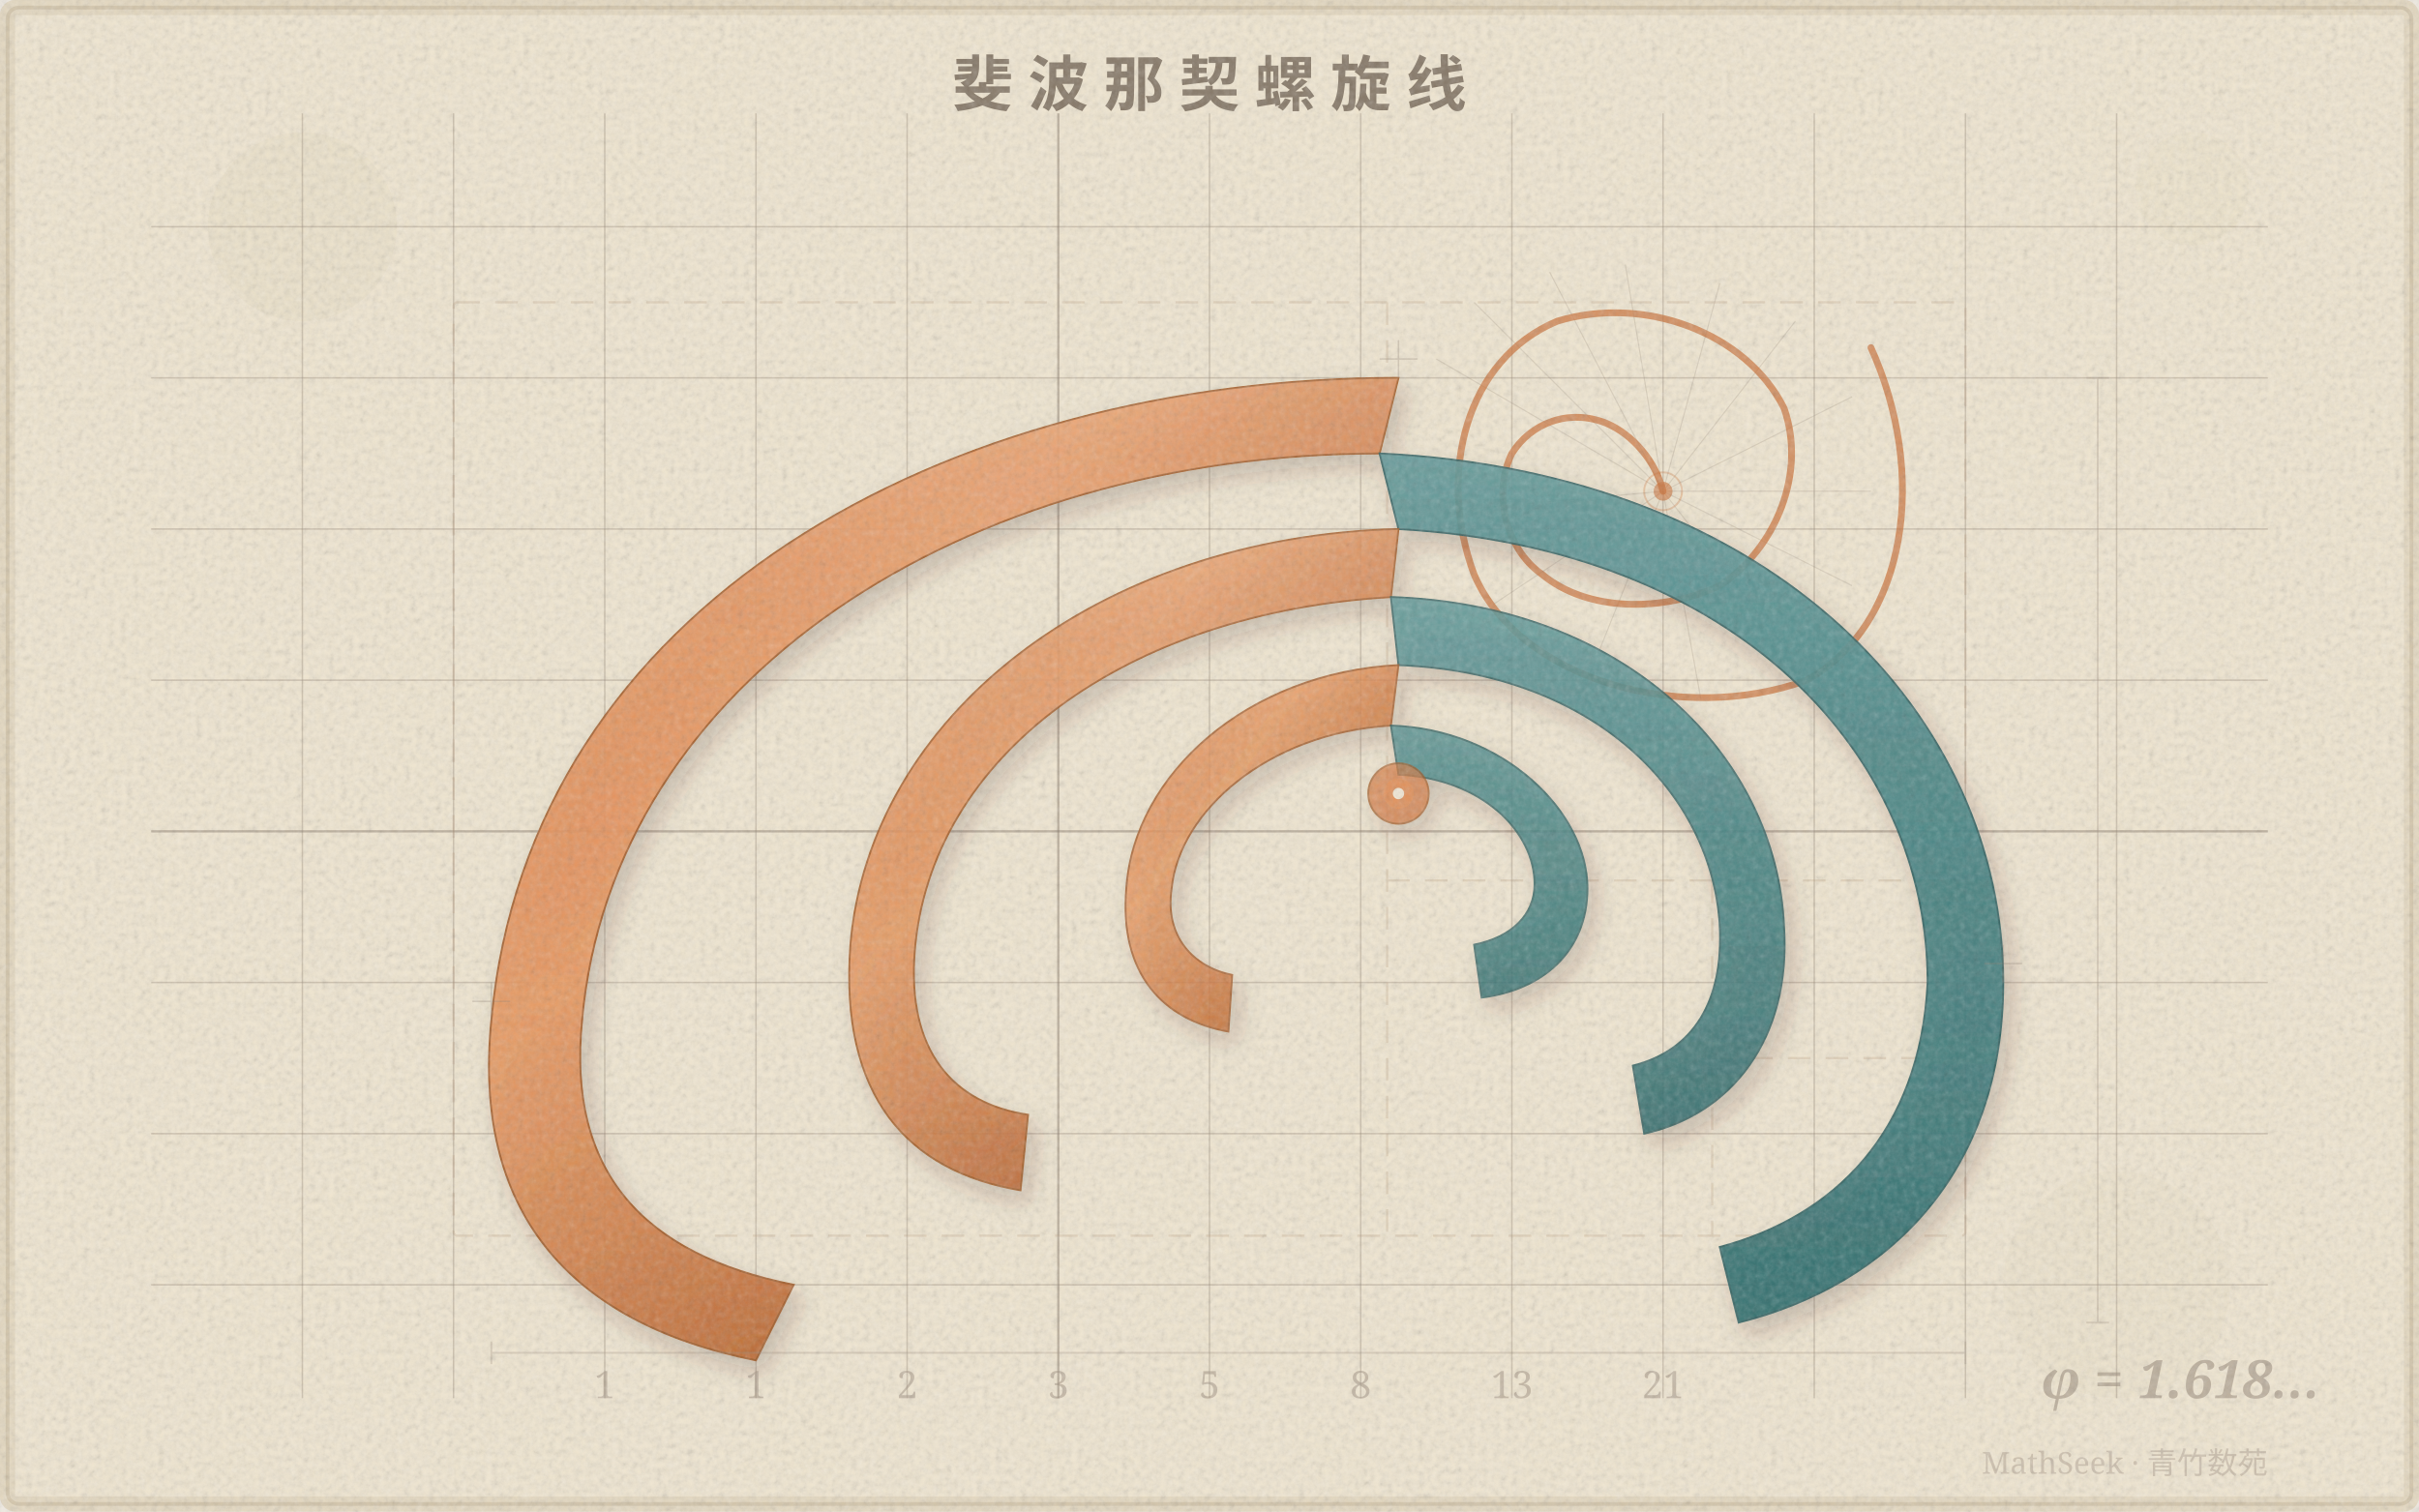
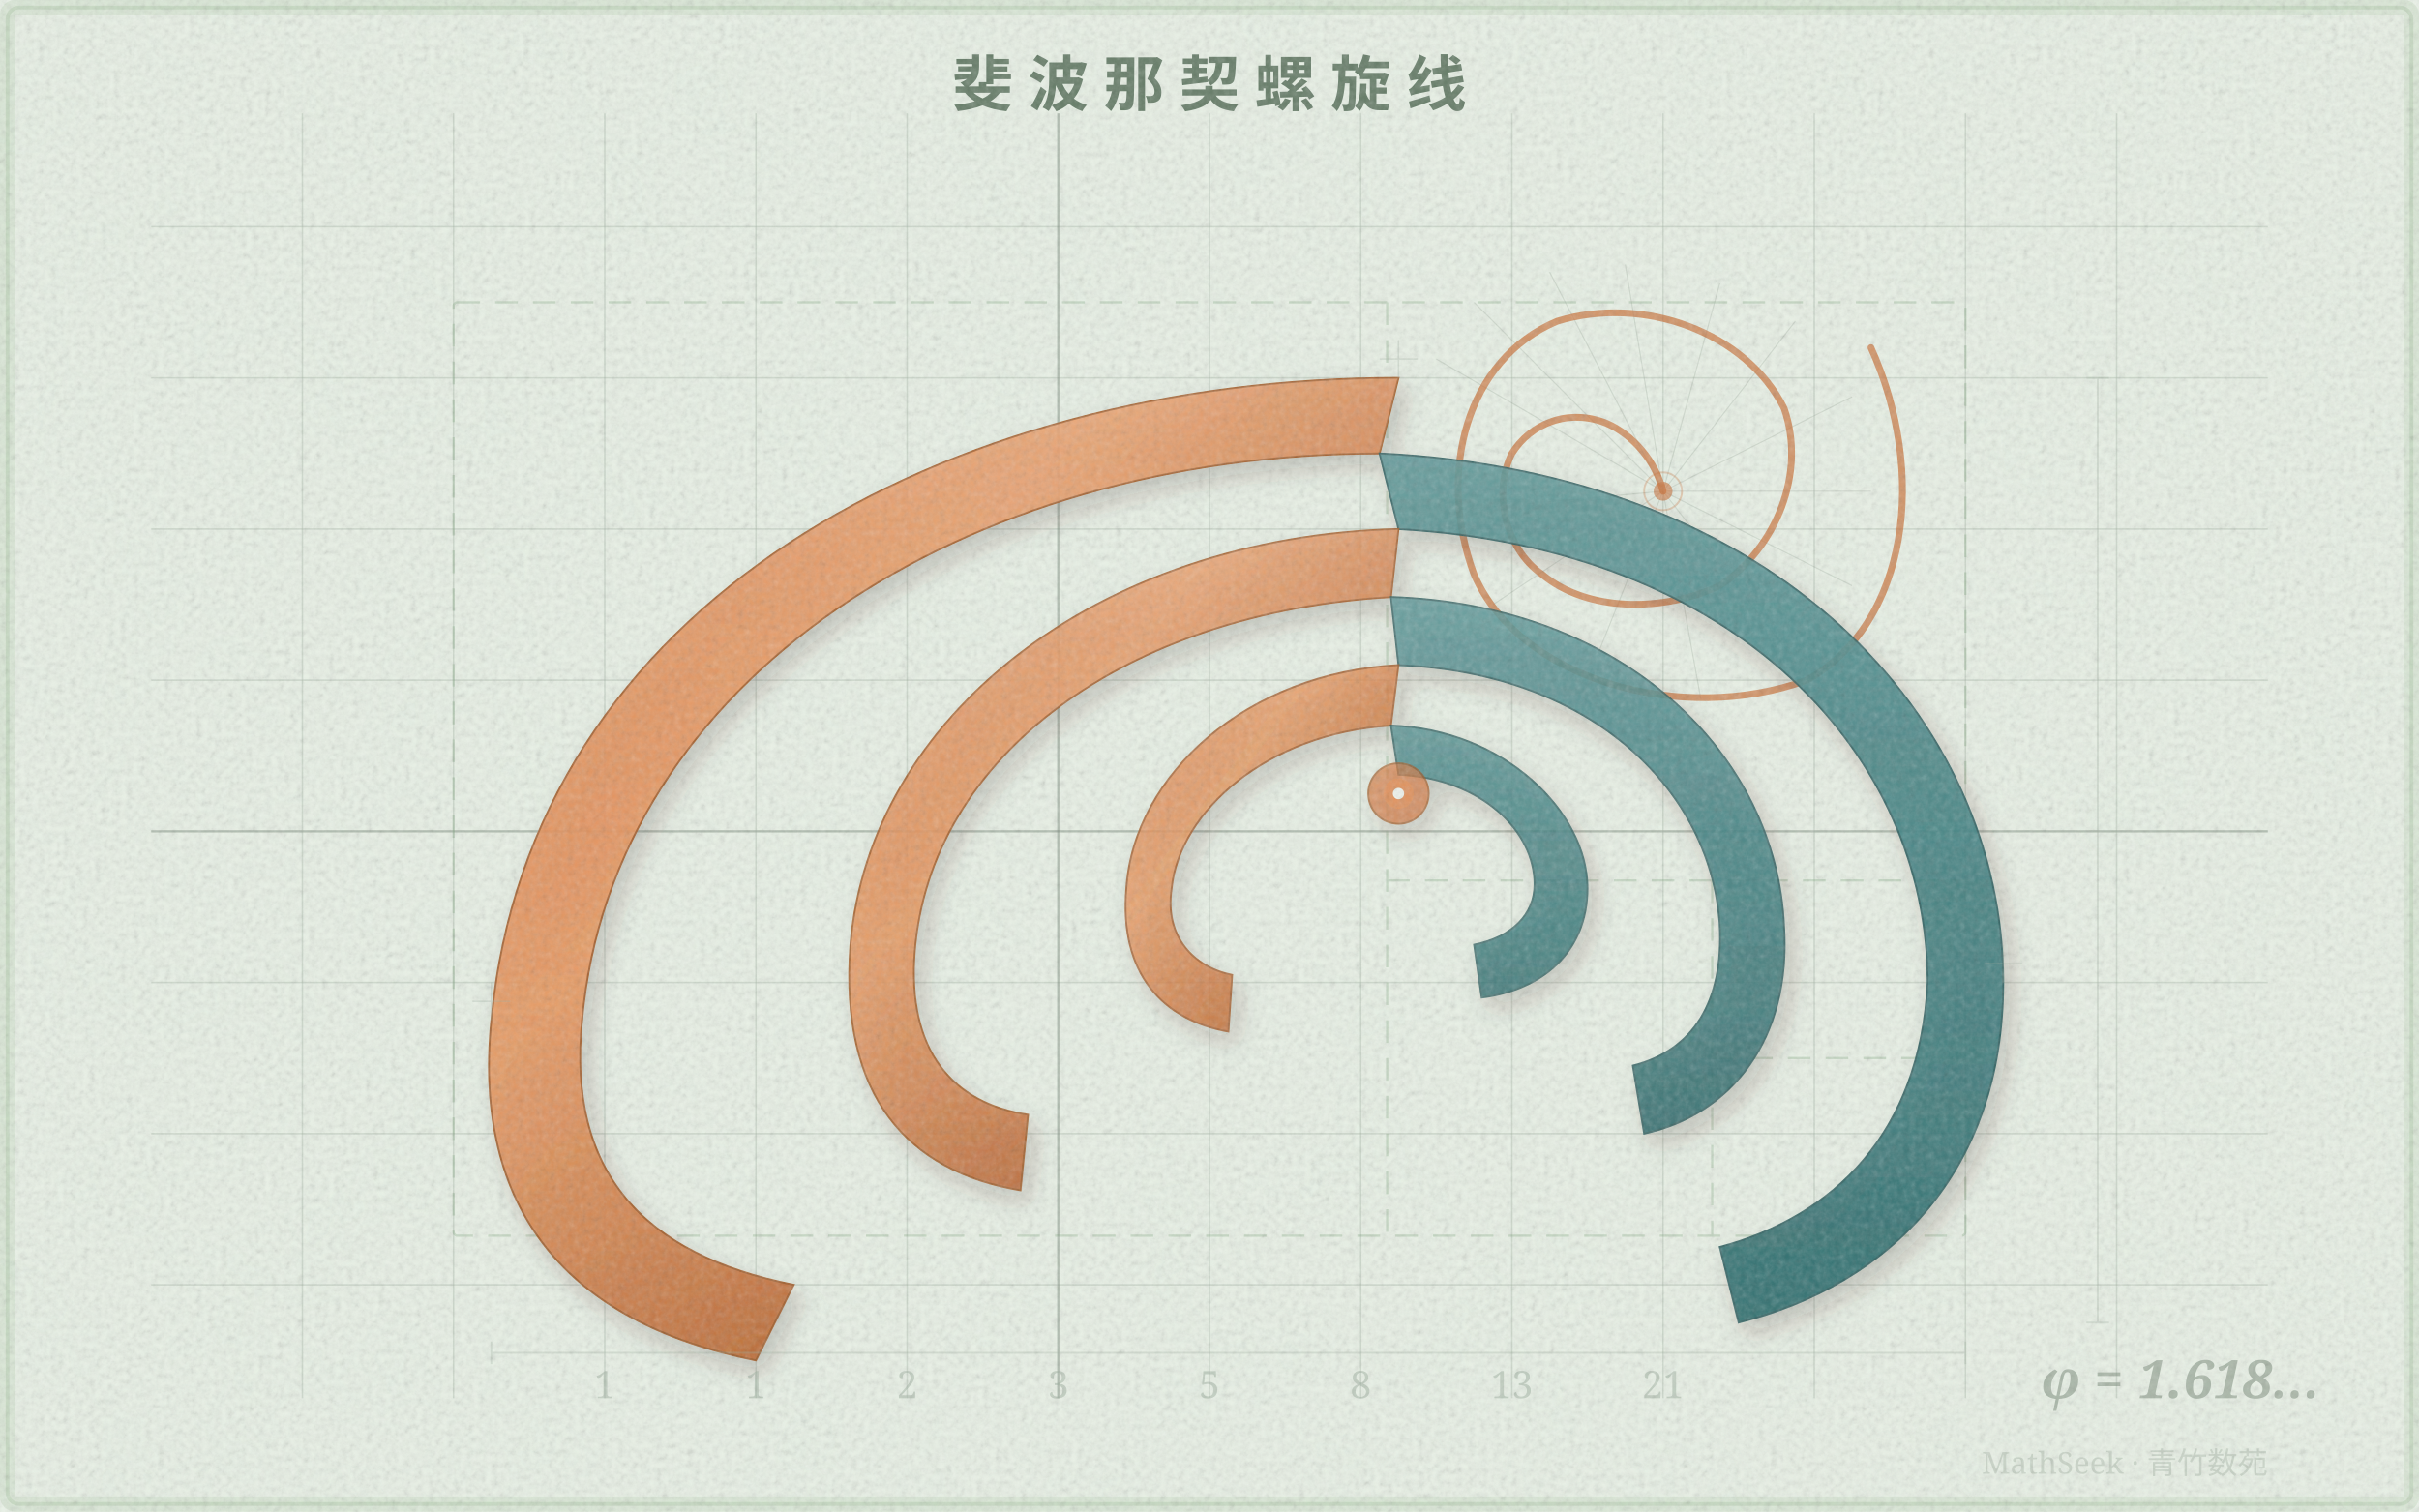
<svg xmlns="http://www.w3.org/2000/svg" viewBox="0 0 640 400" width="640" height="400">
  <defs>
    <filter id="paper">
      <feTurbulence type="fractalNoise" baseFrequency="0.04" numOctaves="5" seed="3" result="noise" />
-       <feColorMatrix type="matrix" values="0 0 0 0 0.93  0 0 0 0 0.90  0 0 0 0 0.82  0 0 0 0.15 0" in="noise" result="tinted" />
+       <feColorMatrix type="matrix" values="0 0 0 0 0.88  0 0 0 0 0.94  0 0 0 0 0.86  0 0 0 0.12 0" in="noise" result="tinted" />
      <feBlend in="SourceGraphic" in2="tinted" mode="multiply" />
    </filter>
    <filter id="grain">
      <feTurbulence type="fractalNoise" baseFrequency="0.6" numOctaves="3" seed="7" result="noise" />
      <feColorMatrix type="saturate" values="0" in="noise" result="gray" />
      <feBlend in="SourceGraphic" in2="gray" mode="soft-light" result="grained" />
    </filter>
    <linearGradient id="orangeRibbon" x1="0" y1="0" x2="1" y2="1">
      <stop offset="0%" stop-color="#D4763C" />
      <stop offset="35%" stop-color="#E8945A" />
      <stop offset="65%" stop-color="#C86B30" />
      <stop offset="100%" stop-color="#A85520" />
    </linearGradient>
    <linearGradient id="tealRibbon" x1="0" y1="0" x2="0" y2="1">
      <stop offset="0%" stop-color="#4A8B8C" />
      <stop offset="50%" stop-color="#3A7B7C" />
      <stop offset="100%" stop-color="#2A6B6C" />
    </linearGradient>
    <linearGradient id="ribbonHL" x1="0" y1="0" x2="0" y2="1">
      <stop offset="0%" stop-color="#fff" stop-opacity="0.3" />
      <stop offset="50%" stop-color="#fff" stop-opacity="0" />
      <stop offset="100%" stop-color="#000" stop-opacity="0.15" />
    </linearGradient>
    <filter id="ribbonShadow">
      <feDropShadow dx="2" dy="3" stdDeviation="3" flood-color="#3a2a1a" flood-opacity="0.25" />
    </filter>
    <filter id="fineLine">
      <feGaussianBlur stdDeviation="0.3" />
    </filter>
    <style>
-       .grid-line { stroke: #8a7a6a; stroke-width: 0.4; opacity: 0.35; }
-       .grid-line-major { stroke: #7a6a5a; stroke-width: 0.6; opacity: 0.45; }
-       .construction-line { stroke: #9a8a7a; stroke-width: 0.3; opacity: 0.25; stroke-dasharray: 4 3; }
-       .spiral-guide { stroke: #b08050; stroke-width: 0.5; opacity: 0.4; fill: none; }
-       .radial-line { stroke: #7a6a5a; stroke-width: 0.3; opacity: 0.2; }
+       .grid-line { stroke: #9AAB9B; stroke-width: 0.4; opacity: 0.35; }
+       .grid-line-major { stroke: #6B7D6C; stroke-width: 0.6; opacity: 0.45; }
+       .construction-line { stroke: #9AAB9B; stroke-width: 0.3; opacity: 0.25; stroke-dasharray: 4 3; }
+       .spiral-guide { stroke: #6B7D6C; stroke-width: 0.5; opacity: 0.4; fill: none; }
+       .radial-line { stroke: #6B7D6C; stroke-width: 0.3; opacity: 0.2; }
    </style>
  </defs>
-   <rect width="640" height="400" fill="#F2E8D5" rx="4" />
-   <rect width="640" height="400" fill="#EDE3CE" rx="4" filter="url(#paper)" opacity="0.6" />
-   <rect width="640" height="400" rx="4" fill="none" stroke="#C8B89A" stroke-width="8" opacity="0.3" />
-   <rect x="2" y="2" width="636" height="396" rx="3" fill="none" stroke="#B8A88A" stroke-width="1" opacity="0.4" />
-   <circle cx="80" cy="60" r="25" fill="#D8C8A8" opacity="0.15" />
-   <circle cx="560" cy="340" r="30" fill="#D8C8A8" opacity="0.12" />
-   <circle cx="580" cy="50" r="15" fill="#D8C8A8" opacity="0.1" />
+   <rect width="640" height="400" fill="#F0F5EE" rx="4" />
+   <rect width="640" height="400" fill="#E2EDE0" rx="4" filter="url(#paper)" opacity="0.6" />
+   <rect width="640" height="400" rx="4" fill="none" stroke="#B8D4B2" stroke-width="8" opacity="0.3" />
+   <rect x="2" y="2" width="636" height="396" rx="3" fill="none" stroke="#A8C4A2" stroke-width="1" opacity="0.4" />
  <g>
    <line x1="40" y1="60" x2="600" y2="60" class="grid-line" />
    <line x1="40" y1="100" x2="600" y2="100" class="grid-line" />
    <line x1="40" y1="140" x2="600" y2="140" class="grid-line" />
    <line x1="40" y1="180" x2="600" y2="180" class="grid-line" />
    <line x1="40" y1="220" x2="600" y2="220" class="grid-line-major" />
    <line x1="40" y1="260" x2="600" y2="260" class="grid-line" />
    <line x1="40" y1="300" x2="600" y2="300" class="grid-line" />
    <line x1="40" y1="340" x2="600" y2="340" class="grid-line" />
    <line x1="80" y1="30" x2="80" y2="370" class="grid-line" />
    <line x1="120" y1="30" x2="120" y2="370" class="grid-line" />
    <line x1="160" y1="30" x2="160" y2="370" class="grid-line" />
    <line x1="200" y1="30" x2="200" y2="370" class="grid-line" />
    <line x1="240" y1="30" x2="240" y2="370" class="grid-line" />
    <line x1="280" y1="30" x2="280" y2="370" class="grid-line-major" />
    <line x1="320" y1="30" x2="320" y2="370" class="grid-line" />
    <line x1="360" y1="30" x2="360" y2="370" class="grid-line" />
    <line x1="400" y1="30" x2="400" y2="370" class="grid-line" />
    <line x1="440" y1="30" x2="440" y2="370" class="grid-line" />
    <line x1="480" y1="30" x2="480" y2="370" class="grid-line" />
    <line x1="520" y1="30" x2="520" y2="370" class="grid-line" />
    <line x1="560" y1="30" x2="560" y2="370" class="grid-line" />
  </g>
-   <g stroke="#B09070" stroke-width="0.6" fill="none" opacity="0.25" stroke-dasharray="6 4">
+   <g stroke="#5B8C5A" stroke-width="0.6" fill="none" opacity="0.25" stroke-dasharray="6 4">
    <rect x="120" y="80" width="400" height="247" rx="1" />
    <line x1="367" y1="80" x2="367" y2="327" />
    <line x1="367" y1="233" x2="520" y2="233" />
    <line x1="453" y1="233" x2="453" y2="327" />
    <line x1="453" y1="280" x2="520" y2="280" />
  </g>
  <g transform="translate(440, 130)">
-     <g class="radial-line" stroke="#8a7a6a">
+     <g class="radial-line" stroke="#9AAB9B">
      <line x1="0" y1="0" x2="-60" y2="-35" />
      <line x1="0" y1="0" x2="-50" y2="-50" />
      <line x1="0" y1="0" x2="-30" y2="-58" />
      <line x1="0" y1="0" x2="-10" y2="-60" />
      <line x1="0" y1="0" x2="15" y2="-55" />
      <line x1="0" y1="0" x2="35" y2="-45" />
      <line x1="0" y1="0" x2="50" y2="-25" />
      <line x1="0" y1="0" x2="55" y2="0" />
      <line x1="0" y1="0" x2="50" y2="25" />
      <line x1="0" y1="0" x2="35" y2="45" />
      <line x1="0" y1="0" x2="10" y2="55" />
      <line x1="0" y1="0" x2="-20" y2="50" />
      <line x1="0" y1="0" x2="-45" y2="30" />
      <line x1="0" y1="0" x2="-55" y2="5" />
    </g>
    <path d="M 0,0       C -2,-8 -8,-15 -15,-18       C -25,-22 -35,-18 -40,-10       C -45,0 -42,15 -32,22       C -20,32 0,32 15,25       C 30,15 38,-5 32,-22       C 22,-42 -5,-52 -28,-45       C -52,-35 -60,-5 -50,22       C -38,50 5,62 38,50       C 65,35 70,-5 55,-38" fill="none" stroke="#C86B30" stroke-width="1.8" stroke-linecap="round" opacity="0.7" />
    <circle cx="0" cy="0" r="2.5" fill="#C86B30" opacity="0.6" />
    <circle cx="0" cy="0" r="5" fill="none" stroke="#C86B30" stroke-width="0.5" opacity="0.3" />
  </g>
  <g filter="url(#ribbonShadow)">
    <path d="M 370,100       C 250,100 140,160 130,270       C 125,320 150,350 200,360       L 210,340       C 170,332 150,310 154,270       C 162,180 255,120 365,120       Z" fill="url(#orangeRibbon)" stroke="#A05520" stroke-width="0.5" opacity="0.9" />
    <path d="M 370,100       C 250,100 140,160 130,270       C 125,320 150,350 200,360       L 210,340       C 170,332 150,310 154,270       C 162,180 255,120 365,120       Z" fill="url(#ribbonHL)" opacity="0.4" />
    <path d="M 365,120       C 470,125 530,190 530,260       C 530,310 500,340 460,350       L 455,330       C 485,322 508,300 510,260       C 510,200 460,145 370,140       Z" fill="url(#tealRibbon)" stroke="#2A5B5C" stroke-width="0.5" opacity="0.9" />
    <path d="M 365,120       C 470,125 530,190 530,260       C 530,310 500,340 460,350       L 455,330       C 485,322 508,300 510,260       C 510,200 460,145 370,140       Z" fill="url(#ribbonHL)" opacity="0.3" />
    <path d="M 370,140       C 290,142 230,190 225,250       C 222,290 240,310 270,315       L 272,295       C 252,292 240,278 242,252       C 246,200 298,162 368,158       Z" fill="url(#orangeRibbon)" stroke="#A05520" stroke-width="0.5" opacity="0.85" />
    <path d="M 370,140       C 290,142 230,190 225,250       C 222,290 240,310 270,315       L 272,295       C 252,292 240,278 242,252       C 246,200 298,162 368,158       Z" fill="url(#ribbonHL)" opacity="0.35" />
    <path d="M 368,158       C 430,160 470,200 472,245       C 474,275 458,295 435,300       L 432,282       C 448,278 456,265 455,245       C 453,210 422,178 370,176       Z" fill="url(#tealRibbon)" stroke="#2A5B5C" stroke-width="0.5" opacity="0.85" />
    <path d="M 368,158       C 430,160 470,200 472,245       C 474,275 458,295 435,300       L 432,282       C 448,278 456,265 455,245       C 453,210 422,178 370,176       Z" fill="url(#ribbonHL)" opacity="0.3" />
    <path d="M 370,176       C 330,178 300,205 298,235       C 296,258 308,270 325,273       L 326,258       C 316,256 308,248 310,235       C 312,215 335,194 368,192       Z" fill="url(#orangeRibbon)" stroke="#A05520" stroke-width="0.5" opacity="0.8" />
    <path d="M 368,192       C 398,193 420,215 420,235       C 420,252 408,262 392,264       L 390,250       C 400,248 406,242 406,234       C 406,220 392,206 370,205       Z" fill="url(#tealRibbon)" stroke="#2A5B5C" stroke-width="0.5" opacity="0.8" />
    <circle cx="370" cy="210" r="8" fill="#D4763C" stroke="#A05520" stroke-width="0.5" opacity="0.7" />
    <circle cx="370" cy="210" r="4" fill="#E8945A" opacity="0.6" />
-     <circle cx="370" cy="210" r="1.5" fill="#F2E8D5" />
+     <circle cx="370" cy="210" r="1.5" fill="#F0F5EE" />
  </g>
-   <g stroke="#8a7a6a" stroke-width="0.4" opacity="0.3">
+   <g stroke="#9AAB9B" stroke-width="0.4" opacity="0.3">
    <line x1="365" y1="95" x2="375" y2="95" />
    <line x1="370" y1="90" x2="370" y2="100" />
    <line x1="125" y1="265" x2="135" y2="265" />
    <line x1="130" y1="260" x2="130" y2="270" />
    <line x1="525" y1="255" x2="535" y2="255" />
    <line x1="530" y1="250" x2="530" y2="260" />
  </g>
-   <g stroke="#9a8a7a" stroke-width="0.5" fill="none" opacity="0.3">
+   <g stroke="#9AAB9B" stroke-width="0.5" fill="none" opacity="0.3">
    <line x1="130" y1="358" x2="520" y2="358" />
    <line x1="130" y1="355" x2="130" y2="361" />
    <line x1="520" y1="355" x2="520" y2="361" />
    <line x1="555" y1="100" x2="555" y2="350" />
    <line x1="552" y1="100" x2="558" y2="100" />
    <line x1="552" y1="350" x2="558" y2="350" />
  </g>
-   <g font-family="serif" fill="#9a8a7a" font-size="10" opacity="0.5" text-anchor="middle">
+   <g font-family="serif" fill="#9AAB9B" font-size="10" opacity="0.5" text-anchor="middle">
    <text x="160" y="370">1</text>
    <text x="200" y="370">1</text>
    <text x="240" y="370">2</text>
    <text x="280" y="370">3</text>
    <text x="320" y="370">5</text>
    <text x="360" y="370">8</text>
    <text x="400" y="370">13</text>
    <text x="440" y="370">21</text>
  </g>
-   <g font-family="serif" fill="#8a7a6a" opacity="0.5">
+   <g font-family="serif" fill="#6B7D6C" opacity="0.5">
    <text x="540" y="370" font-size="14" font-style="italic" font-weight="bold">φ = 1.618…</text>
  </g>
-   <text x="320" y="28" fill="#5a4a3a" font-family="'Noto Serif SC', serif" font-size="16" font-weight="700" text-anchor="middle" letter-spacing="4" opacity="0.7">斐波那契螺旋线</text>
-   <g font-family="serif" fill="#9a8a7a" font-size="8" opacity="0.4" text-anchor="end">
+   <text x="320" y="28" fill="#2D4A32" font-family="'Noto Serif SC', serif" font-size="16" font-weight="700" text-anchor="middle" letter-spacing="4" opacity="0.7">斐波那契螺旋线</text>
+   <g font-family="serif" fill="#9AAB9B" font-size="8" opacity="0.4" text-anchor="end">
    <text x="600" y="390">MathSeek · 青竹数苑</text>
  </g>
  <rect width="640" height="400" fill="none" rx="4" filter="url(#grain)" opacity="0.3" />
</svg>
